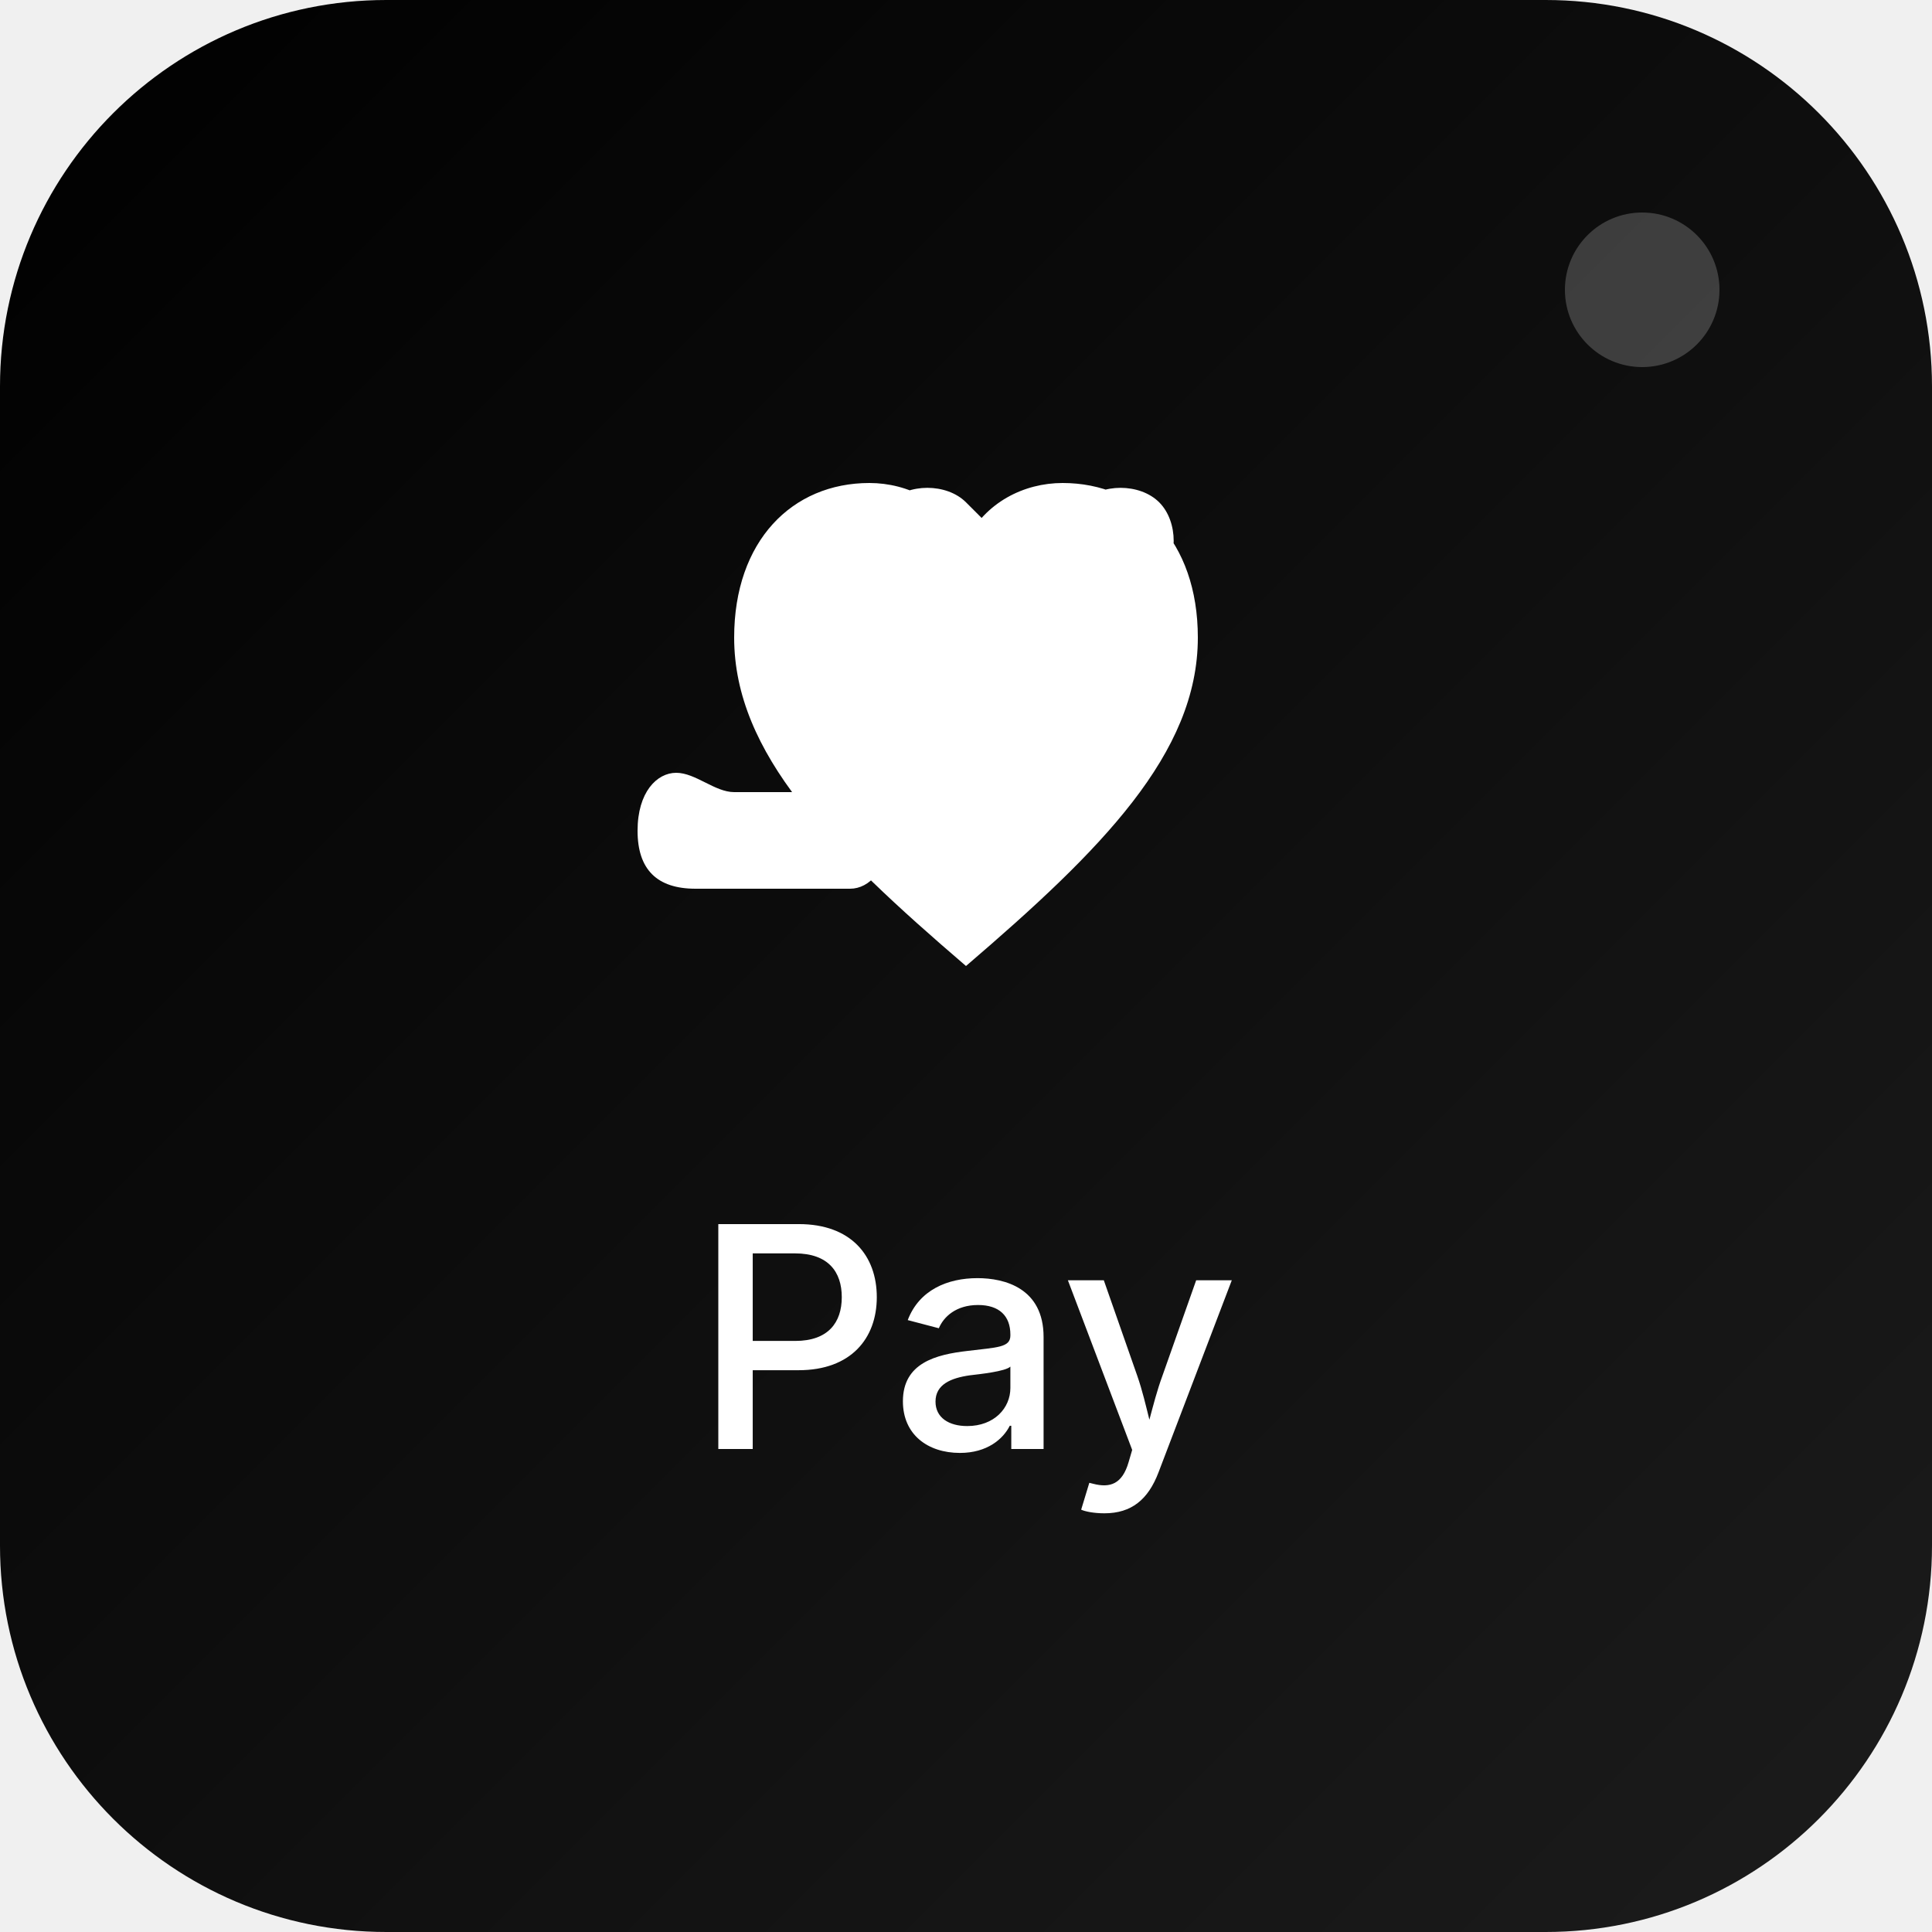
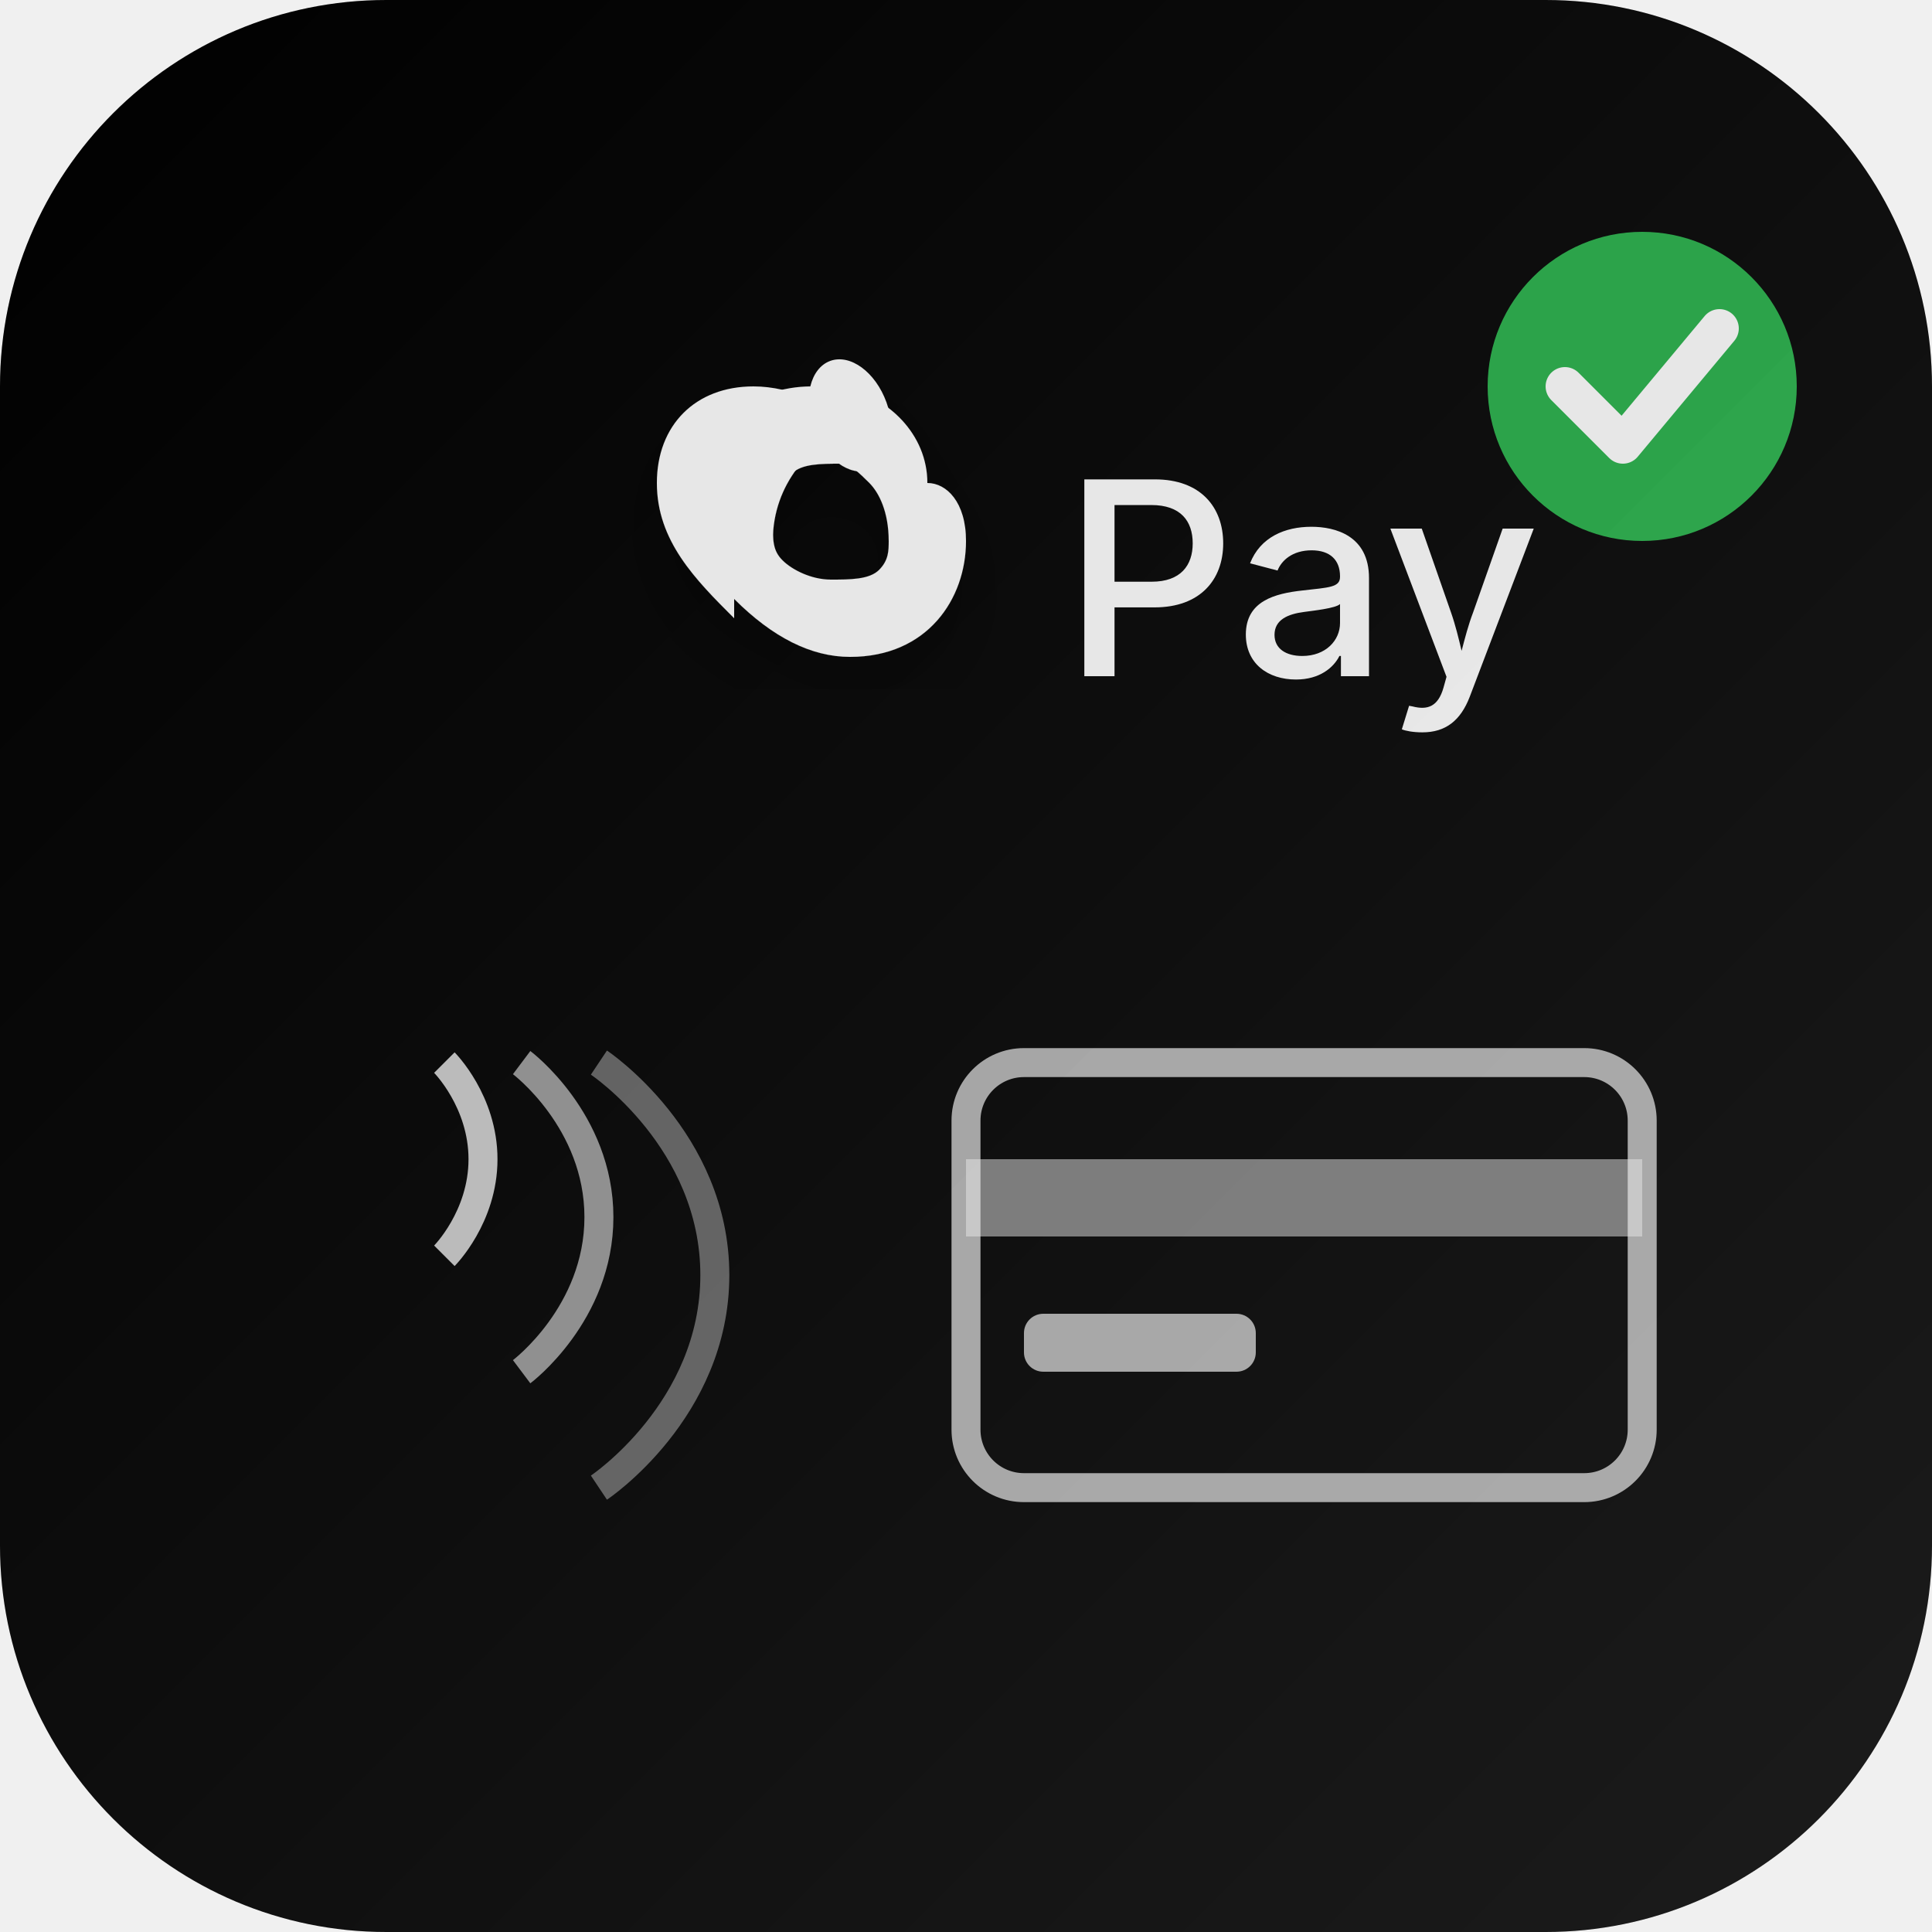
<svg xmlns="http://www.w3.org/2000/svg" viewBox="0 0 100 100">
  <defs>
    <linearGradient id="appleGrad" x1="0%" y1="0%" x2="100%" y2="100%">
      <stop offset="0%" style="stop-color:#000000;stop-opacity:1" />
      <stop offset="100%" style="stop-color:#1C1C1C;stop-opacity:1" />
    </linearGradient>
+     <filter id="appleShadow">
+       <feGaussianBlur in="SourceAlpha" stdDeviation="2" />
+       <feOffset dx="0" dy="2" result="offsetblur" />
+       <feFlood flood-color="#000000" flood-opacity="0.3" />
+       <feComposite in2="offsetblur" operator="in" />
+       <feMerge>
+         <feMergeNode />
+         <feMergeNode in="SourceGraphic" />
+       </feMerge>
+     </filter>
  </defs>
  <rect width="100" height="100" rx="20" fill="url(#appleGrad)" />
-   <g transform="translate(30, 25)">
-     <path d="M 25 0 C 23 0 21 1 20 3 C 19 1 17 0 15 0 C 11 0 8 3 8 8 C 8 14 13 19 20 25 C 27 19 32 14 32 8 C 32 3 29 0 25 0 Z M 28 7 L 30 5 C 31 4 31 2 30 1 C 29 0 27 0 26 1 L 23 4 L 20 1 C 19 0 17 0 16 1 C 15 2 15 4 16 5 L 18 7" fill="#FFFFFF" />
-     <path d="M 5 15 C 4 15 3 16 3 18 C 3 20 4 21 6 21 L 14 21 C 15 21 16 20 16 18 C 16 16 15 15 14 15 C 13 15 13 16 12 16 L 8 16 C 7 16 6 15 5 15 Z" fill="#FFFFFF" />
+   <g transform="translate(20, 20)" filter="url(#appleShadow)">
+     <path d="M 20 8 C 20 5 22 3 24 2 C 23 1 21 0 19 0 C 16 0 14 2 14 5 C 14 8 16 10 18 12 C 18 12 18 11 18 10 C 18 9 19 8 20 8 Z" fill="#FFFFFF" />
+     <path d="M 28 5 C 28 2.5 26 0.5 23.5 0 C 23 0 22.5 0 22 0 C 19 0 16 2 16 6 C 16 8 17 10 18 11 C 20 13 22 14 24 14 C 28 14 30 11 30 8 C 30 6 29 5 28 5 Z M 26 8 C 26 8.5 26 9 25.5 9.5 C 25 10 24 10 23 10 C 22 10 21 9.5 20.5 9 C 20 8.5 20 8 20 7 C 20 6 20.5 5 21 4.5 C 21.5 4 22.5 4 23.5 4 C 24 4 24.5 4.5 25 5 C 25.5 5.5 26 6.5 26 8 Z" fill="#FFFFFF" />
+     <ellipse cx="24" cy="1.5" rx="2" ry="3" fill="#FFFFFF" transform="rotate(-20 24 1.5)" />
  </g>
-   <text x="50" y="75" font-family="-apple-system, BlinkMacSystemFont, sans-serif" font-size="16" font-weight="500" fill="#FFFFFF" text-anchor="middle">Pay</text>
-   <circle cx="85" cy="15" r="4" fill="#FFFFFF" opacity="0.2" />
+   <text x="55" y="35" font-family="-apple-system, BlinkMacSystemFont, 'SF Pro Display', sans-serif" font-size="14" font-weight="500" fill="#FFFFFF" text-anchor="start">Pay</text>
+   <g transform="translate(15, 55)">
+     <path d="M 8 0 C 8 0 10 2 10 5 C 10 8 8 10 8 10" stroke="#FFFFFF" stroke-width="1.5" fill="none" opacity="0.8" />
+     <path d="M 12 0 C 12 0 16 3 16 8 C 16 13 12 16 12 16" stroke="#FFFFFF" stroke-width="1.5" fill="none" opacity="0.6" />
+     <path d="M 16 0 C 16 0 22 4 22 11 C 22 18 16 22 16 22" stroke="#FFFFFF" stroke-width="1.5" fill="none" opacity="0.4" />
+   </g>
+   <g transform="translate(50, 55)">
+     <rect x="0" y="0" width="35" height="22" rx="3" fill="none" stroke="#FFFFFF" stroke-width="1.5" opacity="0.7" />
+     <rect x="0" y="5" width="35" height="4" fill="#FFFFFF" opacity="0.5" />
+     <rect x="3" y="13" width="12" height="3" rx="1" fill="#FFFFFF" opacity="0.7" />
+   </g>
+   <circle cx="85" cy="20" r="8" fill="#34C759" opacity="0.9" />
+   <path d="M 81 20 L 84 23 L 89 17" stroke="#FFFFFF" stroke-width="2" fill="none" stroke-linecap="round" stroke-linejoin="round" />
+   <rect width="100" height="100" rx="20" fill="url(#appleGrad)" opacity="0.1" />
</svg>
